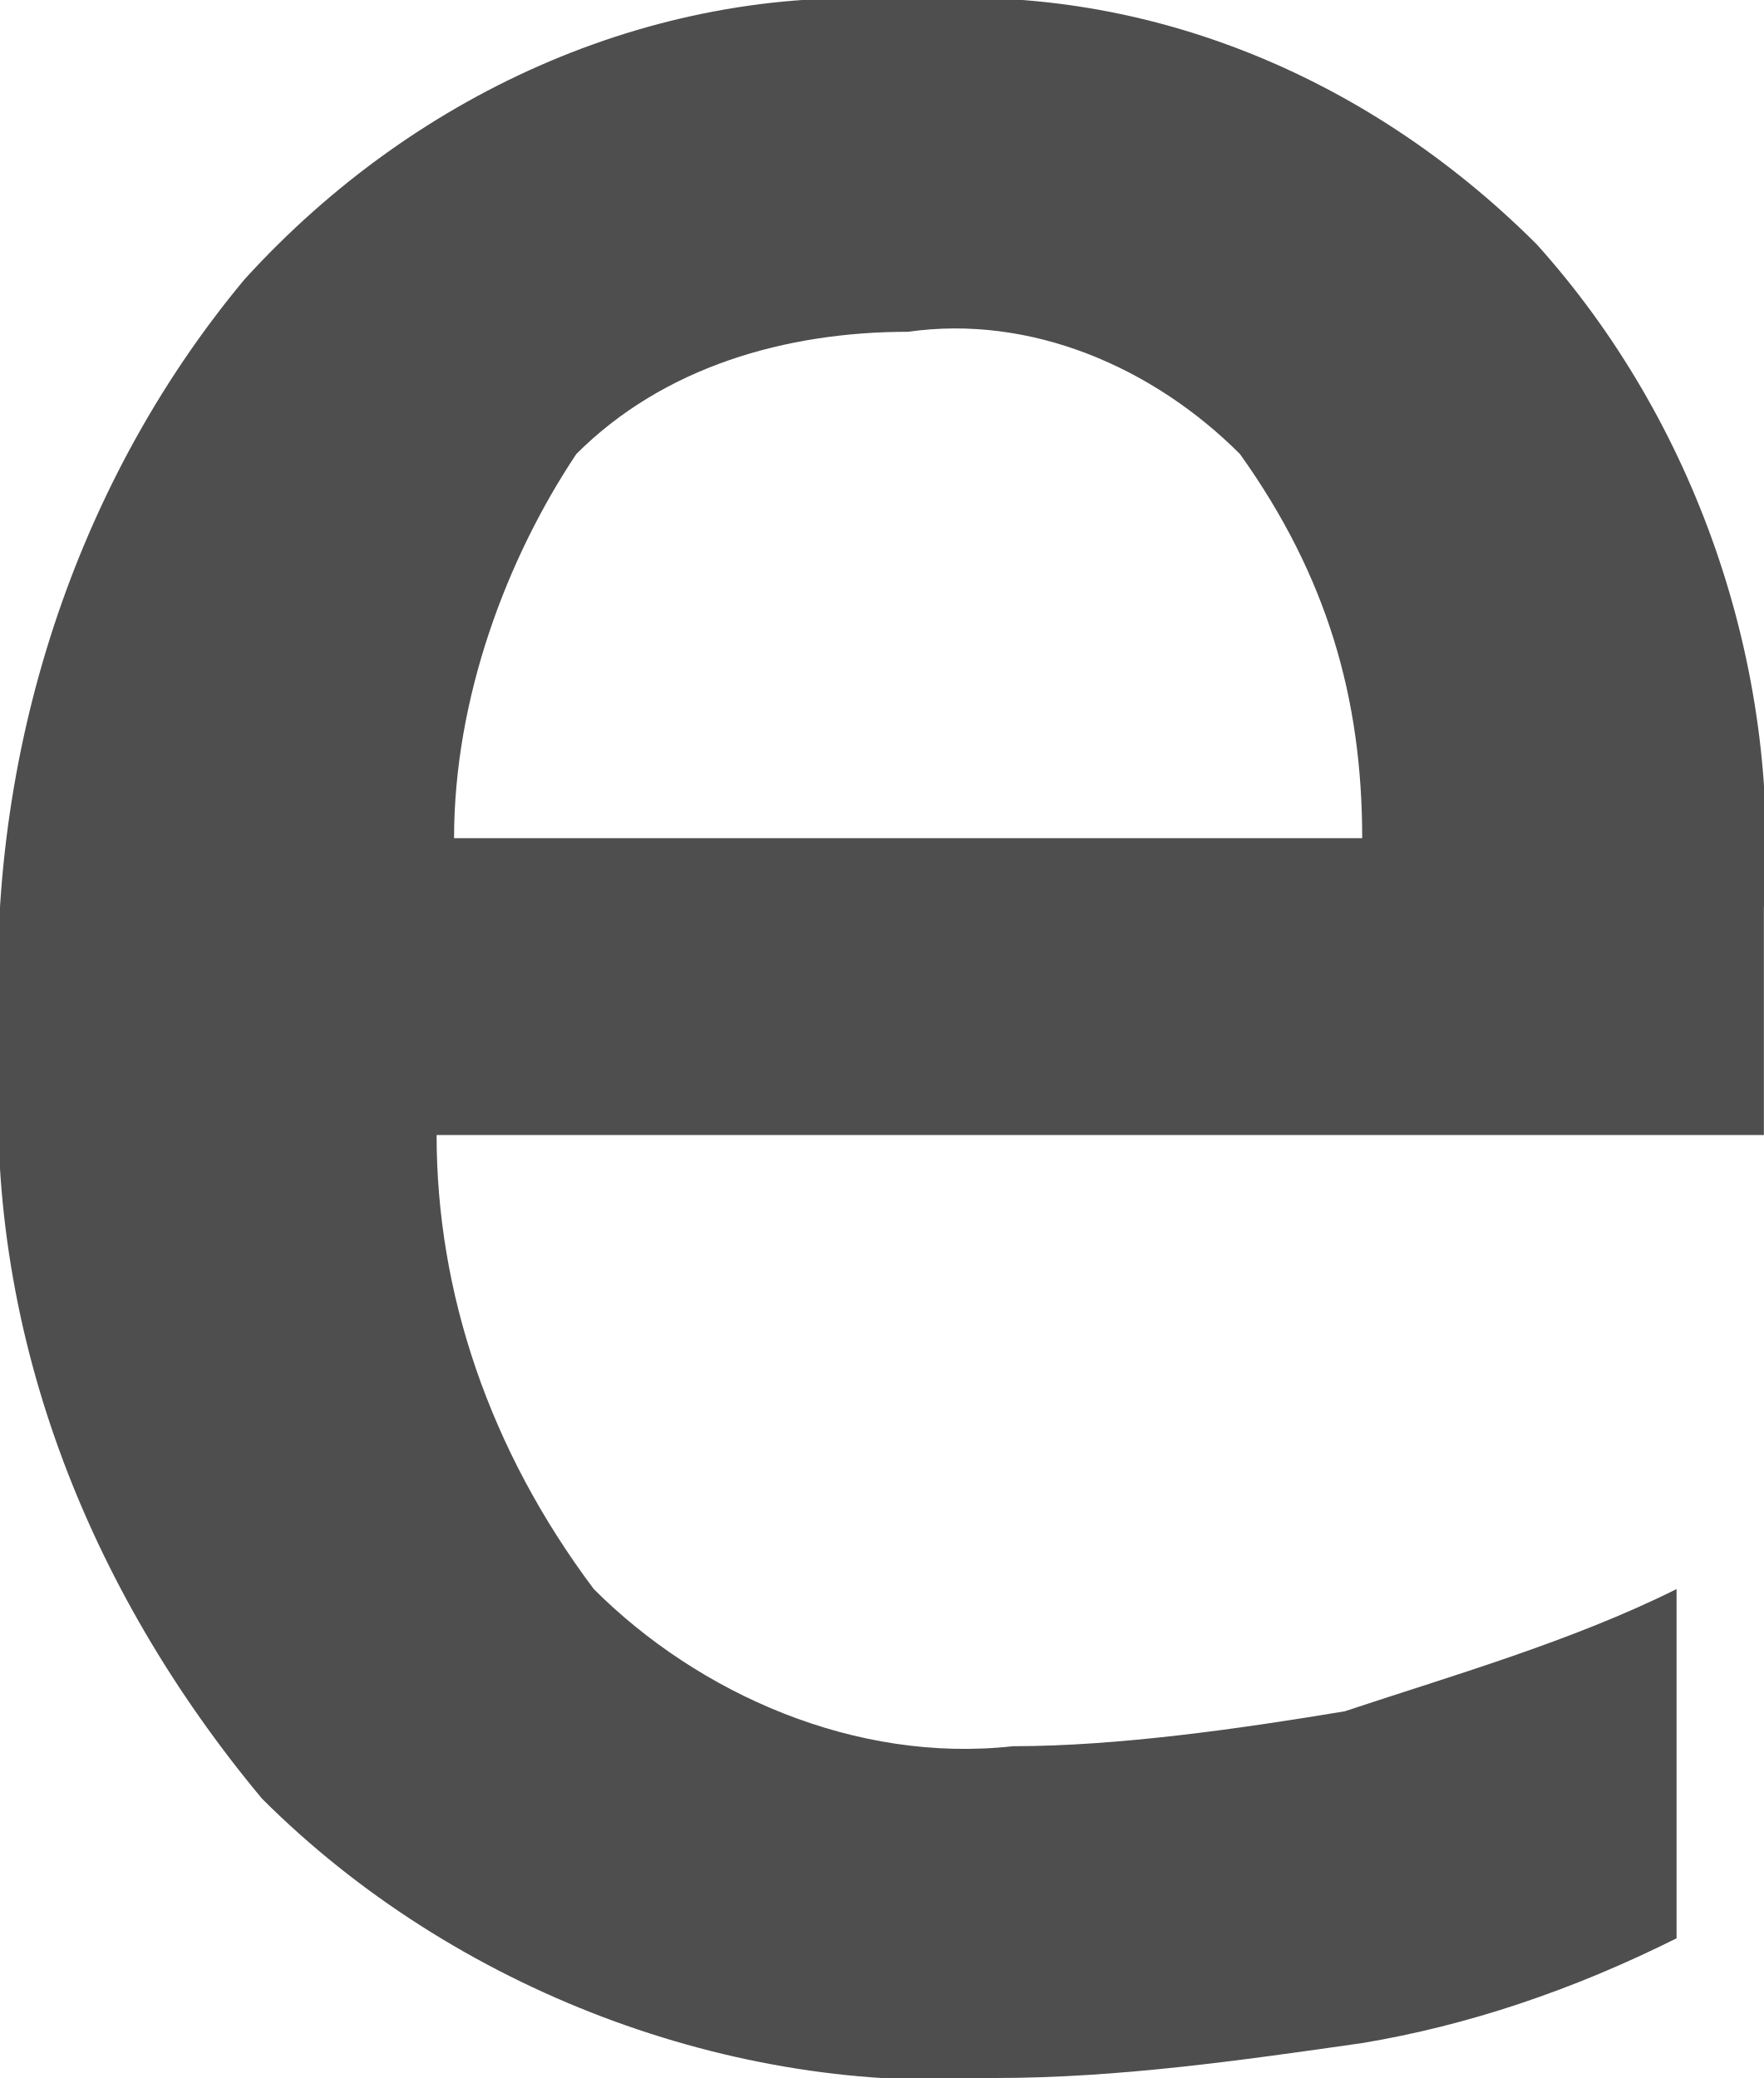
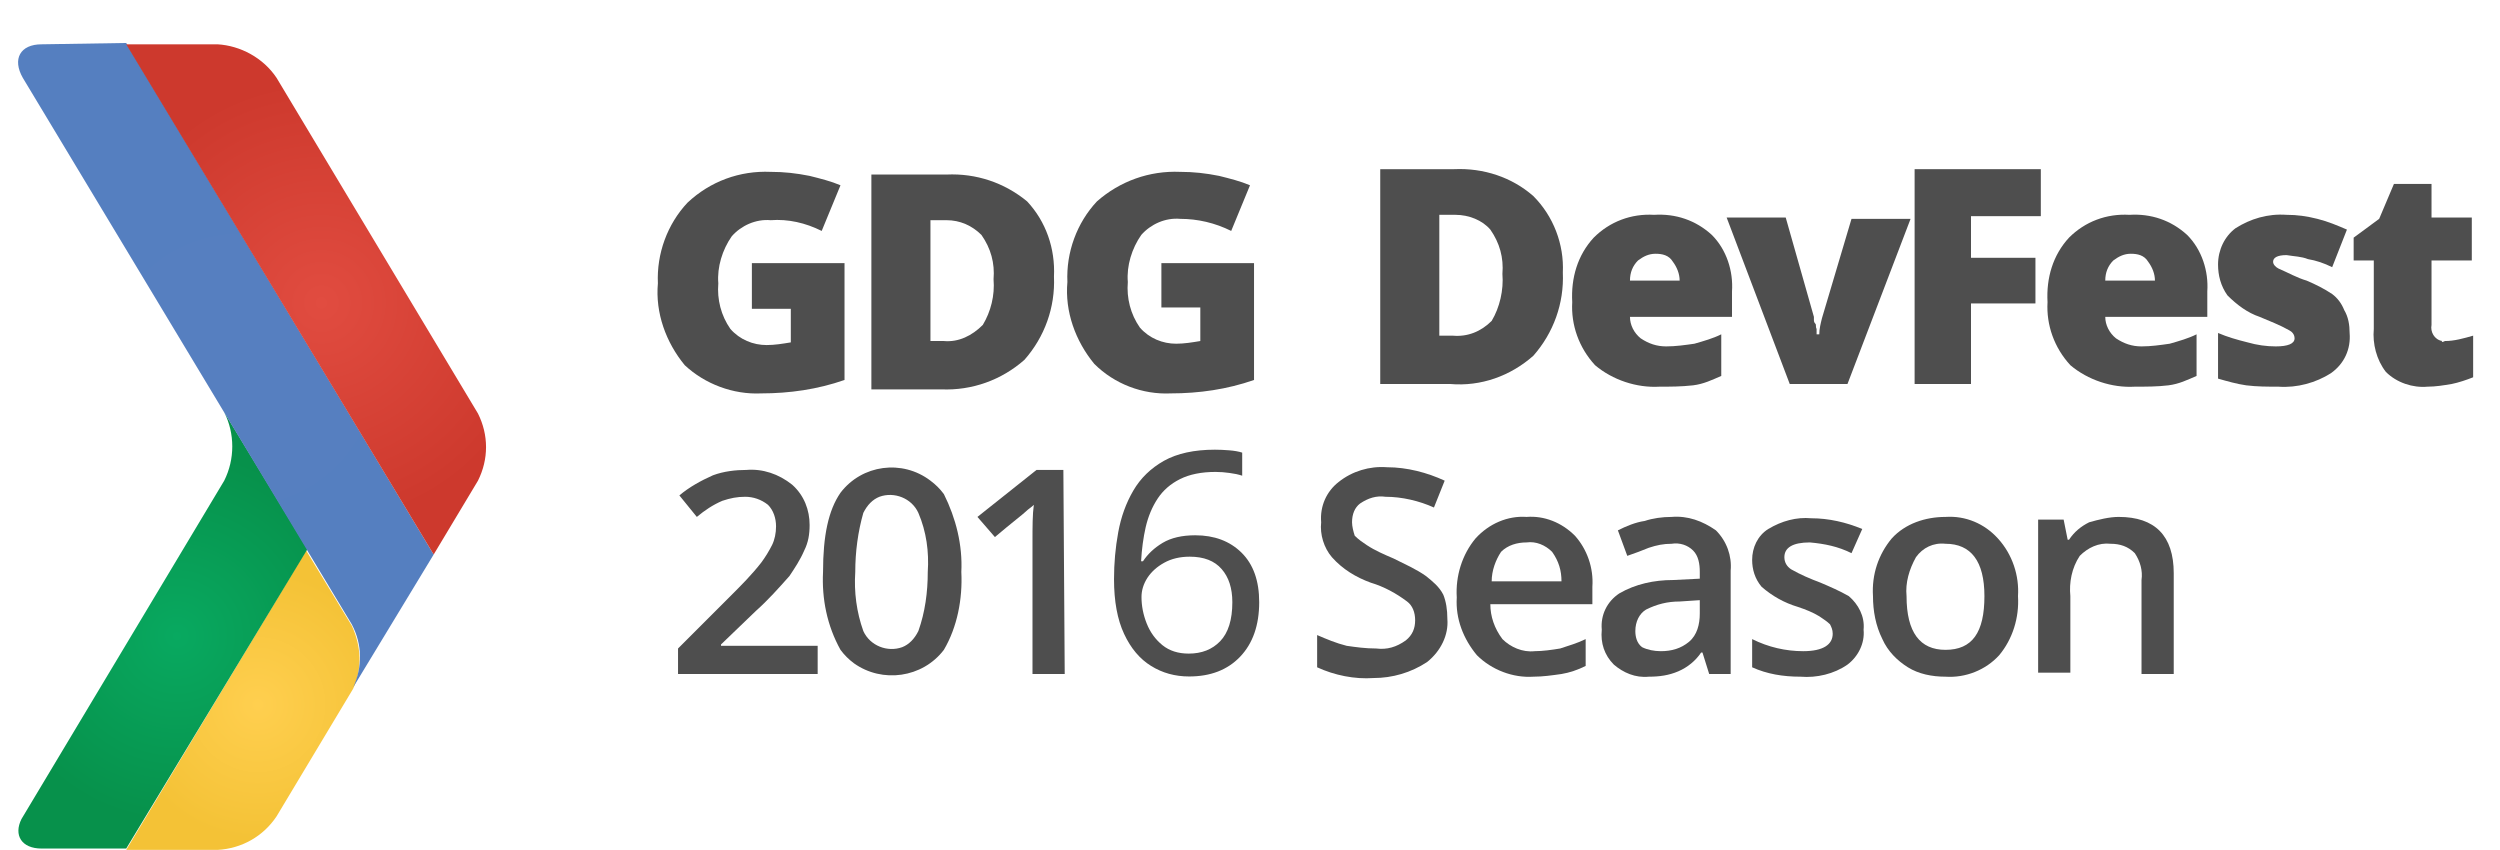
- <svg xmlns="http://www.w3.org/2000/svg" version="1.1" id="Layer_1" x="0px" y="0px" viewBox="0 0 10.1 11.9" style="enable-background:new 0 0 10.1 11.9;" xml:space="preserve">
+ <svg xmlns="http://www.w3.org/2000/svg" version="1.1" id="Layer_1" x="0px" y="0px" viewBox="0 0 186.2 63.3" style="enable-background:new 0 0 186.2 63.3;" xml:space="preserve">
  <style type="text/css">
	.st0{fill:#4E4E4E;}
	.st1{fill:url(#SVGID_1_);}
	.st2{fill:url(#SVGID_2_);}
	.st3{fill:url(#SVGID_3_);}
	.st4{fill:url(#SVGID_4_);}
- 	.st5{enable-background:new    ;}
+ 	.st5{font-family:'MyriadPro-Bold';}
+ 	.st6{font-size:23px;}
</style>
-   <path class="st0" d="M7.9-18.2C8-15.9,7.2-13.7,5.7-12C4-10.5,1.8-9.7-0.5-9.9h-5.2v-16h5.5c2.2-0.1,4.3,0.6,5.9,2  C7.2-22.4,8-20.3,7.9-18.2z M3.4-18.1c0.1-1.2-0.2-2.3-0.9-3.3c-0.6-0.7-1.6-1.1-2.6-1.1h-1.2v9h1c1.1,0.1,2.1-0.3,2.9-1.1  C3.2-15.6,3.5-16.9,3.4-18.1L3.4-18.1z" />
-   <path class="st0" d="M15.1-9.7c-1.7,0.1-3.5-0.5-4.8-1.6c-1.2-1.3-1.8-3-1.7-4.7c-0.1-1.8,0.4-3.5,1.6-4.8c1.2-1.2,2.8-1.8,4.5-1.7  c1.6-0.1,3.1,0.4,4.3,1.5c1.1,1.1,1.6,2.7,1.5,4.2v1.9h-7.6c0,0.6,0.3,1.2,0.8,1.6c0.6,0.4,1.2,0.6,1.9,0.6c0.7,0,1.4-0.1,2.1-0.2  c0.7-0.2,1.4-0.4,2-0.7v3.1c-0.7,0.3-1.3,0.6-2.1,0.7C16.7-9.7,15.9-9.7,15.1-9.7z M14.8-19.6c-0.5,0-0.9,0.2-1.3,0.5  c-0.4,0.4-0.6,0.9-0.6,1.5h3.7c0-0.5-0.2-1-0.5-1.4C15.8-19.5,15.3-19.6,14.8-19.6L14.8-19.6z" />
-   <path class="st0" d="M24.8-9.9l-4.7-12.4h4.4l2.1,7.4v0.2c0,0.1,0,0.2,0.1,0.3s0,0.2,0.1,0.4c0,0.1,0,0.3,0,0.4H27  c0-0.4,0.1-0.8,0.2-1.2l2.2-7.4h4.4L29.1-9.9L24.8-9.9L24.8-9.9z" />
-   <path class="st0" d="M38.3-9.9h-4.2v-16h9.4v3.5h-5.2v3.1h4.8v3.4h-4.8V-9.9L38.3-9.9L38.3-9.9z" />
-   <path class="st0" d="M50.5-9.7c-1.7,0.1-3.5-0.5-4.8-1.6c-1.2-1.3-1.8-3-1.7-4.7c-0.1-1.8,0.4-3.5,1.6-4.8c1.2-1.2,2.8-1.8,4.5-1.7  c1.6-0.1,3.1,0.4,4.3,1.5c1.1,1.1,1.6,2.7,1.5,4.2v1.9h-7.6c0,0.6,0.3,1.2,0.8,1.6c0.6,0.4,1.2,0.6,1.9,0.6c0.7,0,1.4-0.1,2.1-0.2  c0.7-0.2,1.4-0.4,2-0.7v3.1c-0.7,0.3-1.3,0.6-2.1,0.7C52.2-9.7,51.3-9.7,50.5-9.7z M50.2-19.6c-0.5,0-0.9,0.2-1.3,0.5  c-0.4,0.4-0.6,0.9-0.6,1.5H52c0-0.5-0.2-1-0.5-1.4C51.2-19.5,50.7-19.6,50.2-19.6L50.2-19.6z" />
-   <path class="st0" d="M66.5-13.7c0.1,1.2-0.4,2.3-1.4,3c-1.1,0.7-2.5,1.1-3.9,1c-0.8,0-1.6,0-2.4-0.1c-0.7-0.1-1.4-0.3-2.1-0.5v-3.4  c0.7,0.3,1.4,0.5,2.2,0.7c0.7,0.2,1.4,0.3,2.1,0.3c0.9,0,1.4-0.2,1.4-0.6c0-0.3-0.2-0.5-0.4-0.6c-0.7-0.4-1.5-0.7-2.2-1  c-0.9-0.3-1.7-0.9-2.4-1.6c-0.5-0.7-0.7-1.5-0.7-2.3c0-1.1,0.5-2.1,1.3-2.7c1.1-0.7,2.4-1.1,3.8-1c0.8,0,1.5,0.1,2.3,0.3  c0.8,0.2,1.5,0.5,2.2,0.8l-1.1,2.8c-0.6-0.3-1.2-0.5-1.8-0.6c-0.5-0.2-1-0.2-1.6-0.3c-0.7,0-1,0.2-1,0.5c0,0.2,0.2,0.4,0.4,0.5  c0.7,0.3,1.4,0.7,2.1,0.9c0.7,0.3,1.3,0.6,1.9,1c0.4,0.3,0.7,0.7,0.9,1.2C66.4-14.9,66.5-14.3,66.5-13.7z" />
-   <path class="st0" d="M73.6-13.1c0.7,0,1.4-0.2,2.1-0.4v3.1c-0.5,0.2-1.1,0.4-1.6,0.5c-0.6,0.1-1.2,0.2-1.8,0.2  c-1.1,0.1-2.3-0.3-3.1-1.1c-0.7-0.9-1-2.1-0.9-3.2v-5.1h-1.5v-1.7l1.9-1.4l1.1-2.6h2.8v2.5h3v3.2h-3v4.8c-0.1,0.5,0.2,1.1,0.8,1.2  C73.3-13,73.4-13,73.6-13.1z" />
-   <path class="st0" d="M-47.8,11.7H-58V9.8l3.9-3.9c0.8-0.8,1.6-1.6,2.3-2.5c0.3-0.4,0.6-0.9,0.8-1.3c0.2-0.4,0.3-0.9,0.3-1.4  c0-0.6-0.2-1.2-0.6-1.6c-0.5-0.4-1.1-0.6-1.7-0.6c-0.6,0-1.1,0.1-1.7,0.3c-0.7,0.3-1.3,0.7-1.9,1.2l-1.3-1.6  c0.7-0.6,1.6-1.1,2.5-1.5c0.8-0.3,1.7-0.4,2.5-0.4c1.2-0.1,2.4,0.3,3.4,1.1c0.9,0.8,1.3,1.9,1.3,3c0,0.7-0.1,1.3-0.4,1.9  c-0.3,0.7-0.7,1.3-1.1,1.9c-0.8,0.9-1.6,1.8-2.5,2.6l-2.6,2.5v0.1h7.2V11.7L-47.8,11.7L-47.8,11.7z" />
-   <path class="st0" d="M-36.9,4.1c0.1,2-0.3,4.1-1.3,5.8c-1.6,2.1-4.6,2.5-6.7,1c-0.4-0.3-0.7-0.6-1-1c-1-1.8-1.4-3.8-1.3-5.8  c0-2.7,0.4-4.6,1.3-5.9c1.6-2.1,4.6-2.5,6.7-0.9c0.4,0.3,0.7,0.6,1,1C-37.3,0.1-36.8,2.1-36.9,4.1z M-44.8,4.1  c-0.1,1.5,0.1,3,0.6,4.4c0.5,1.1,1.8,1.6,2.9,1.2c0.5-0.2,0.9-0.6,1.2-1.2c0.5-1.4,0.7-2.9,0.7-4.4c0.1-1.5-0.1-3-0.7-4.4  c-0.5-1.1-1.8-1.6-2.9-1.2c-0.5,0.2-0.9,0.6-1.2,1.2C-44.6,1.1-44.8,2.6-44.8,4.1z" />
-   <path class="st0" d="M-29.2,11.7h-2.4V1.9c0-1.2,0-2.1,0.1-2.8c-0.2,0.2-0.4,0.3-0.6,0.5c-0.2,0.2-1,0.8-2.3,1.9L-35.7,0l4.4-3.5h2  L-29.2,11.7L-29.2,11.7L-29.2,11.7z" />
-   <path class="st0" d="M-0.7,7.6c0.1,1.2-0.5,2.4-1.5,3.2c-1.2,0.8-2.6,1.2-4,1.2c-1.4,0.1-2.9-0.2-4.2-0.8V8.8  c0.7,0.3,1.4,0.6,2.2,0.8C-7.5,9.7-6.8,9.8-6,9.8c0.8,0.1,1.5-0.1,2.2-0.6c0.5-0.4,0.7-0.9,0.7-1.5c0-0.6-0.2-1.1-0.6-1.4  c-0.8-0.6-1.7-1.1-2.7-1.4c-1.1-0.4-2.1-1-2.9-1.9c-0.6-0.7-0.9-1.7-0.8-2.6c-0.1-1.2,0.4-2.3,1.3-3c1-0.8,2.3-1.2,3.6-1.1  c1.5,0,3,0.4,4.3,1l-0.8,2c-1.1-0.5-2.4-0.8-3.6-0.8C-6-1.6-6.6-1.4-7.2-1c-0.4,0.3-0.6,0.8-0.6,1.4c0,0.3,0.1,0.7,0.2,1  C-7.3,1.7-7,1.9-6.7,2.1c0.6,0.4,1.3,0.7,2,1C-3.9,3.5-3,3.9-2.3,4.4C-1.8,4.8-1.3,5.2-1,5.8C-0.8,6.3-0.7,6.9-0.7,7.6z" />
-   <path class="st0" d="M5.7,11.9c-1.5,0.1-3.1-0.5-4.2-1.6C0.5,9.1-0.1,7.6,0,6c-0.1-1.6,0.4-3.2,1.4-4.4c1-1.1,2.4-1.7,3.8-1.6  c1.3-0.1,2.6,0.4,3.6,1.4c0.9,1,1.4,2.4,1.3,3.8v1.3H2.5c0,0.9,0.3,1.8,0.9,2.6c0.6,0.6,1.5,1,2.4,0.9c0.6,0,1.3-0.1,1.9-0.2  C8.3,9.6,9,9.4,9.6,9.1v2c-0.6,0.3-1.2,0.5-1.8,0.6C7.1,11.8,6.4,11.9,5.7,11.9z M5.2,1.9c-0.7,0-1.4,0.2-1.9,0.7  C2.9,3.2,2.6,4,2.6,4.8h5.2c0-0.8-0.2-1.5-0.7-2.2C6.6,2.1,5.9,1.8,5.2,1.9L5.2,1.9z" />
-   <path class="st0" d="M18.8,11.7l-0.5-1.6h-0.1c-0.4,0.6-1,1.1-1.7,1.4c-0.7,0.3-1.4,0.4-2.2,0.4c-1,0.1-1.9-0.3-2.6-0.9  c-0.7-0.7-1-1.6-0.9-2.6c-0.1-1.1,0.4-2.1,1.3-2.7c1.2-0.7,2.6-1,4-1l2-0.1V4.1c0-0.6-0.1-1.2-0.5-1.6c-0.4-0.4-1-0.6-1.6-0.5  c-0.6,0-1.1,0.1-1.7,0.3c-0.5,0.2-1,0.4-1.6,0.6L12,1c0.6-0.3,1.3-0.6,2-0.7C14.6,0.1,15.3,0,16,0c1.2-0.1,2.3,0.3,3.3,1  c0.8,0.8,1.2,1.9,1.1,3v7.7L18.8,11.7L18.8,11.7z M15.2,10c0.8,0,1.5-0.2,2.1-0.7c0.6-0.5,0.8-1.3,0.8-2.1v-1l-1.5,0.1  c-0.9,0-1.7,0.2-2.5,0.6c-0.5,0.3-0.8,0.9-0.8,1.6c0,0.4,0.1,0.9,0.5,1.2C14.2,9.9,14.7,10,15.2,10z" />
-   <path class="st0" d="M30.3,8.4c0.1,1-0.4,2-1.2,2.6c-1,0.7-2.3,1-3.5,0.9c-1.3,0-2.5-0.2-3.6-0.7V9.1c1.2,0.6,2.5,0.9,3.8,0.9  c1.5,0,2.2-0.5,2.2-1.3c0-0.3-0.1-0.5-0.2-0.7c-0.2-0.2-0.5-0.4-0.8-0.6c-0.5-0.3-1-0.5-1.6-0.7c-1-0.3-1.9-0.8-2.7-1.5  c-0.5-0.6-0.7-1.3-0.7-2c0-0.9,0.4-1.8,1.2-2.3c1-0.6,2.1-0.9,3.2-0.8c1.3,0,2.6,0.3,3.8,0.8l-0.8,1.8c-1-0.5-2-0.7-3.1-0.8  c-1.3,0-1.9,0.4-1.9,1.1c0,0.4,0.2,0.7,0.5,0.9c0.7,0.4,1.4,0.7,2.2,1c0.7,0.3,1.4,0.6,2.1,1C29.9,6.5,30.4,7.4,30.3,8.4z" />
-   <path class="st0" d="M41.8,5.9c0.1,1.6-0.4,3.2-1.4,4.4c-1,1.1-2.5,1.7-4,1.6c-1,0-2-0.2-2.8-0.7c-0.8-0.5-1.5-1.2-1.9-2.1  C31.2,8.1,31,7,31,5.9c-0.1-1.6,0.4-3.1,1.4-4.3c1-1.1,2.5-1.6,4-1.6c1.5-0.1,2.9,0.5,3.9,1.6C41.4,2.8,41.9,4.4,41.8,5.9z   M33.5,5.9c0,2.7,1,4,2.9,4c2,0,2.9-1.3,2.9-4c0-2.6-1-3.9-2.9-3.9c-0.9-0.1-1.7,0.3-2.2,1C33.7,3.9,33.4,4.9,33.5,5.9z" />
-   <path class="st0" d="M53.4,11.7H51v-7c0.1-0.7-0.1-1.4-0.5-2C50,2.2,49.4,2,48.7,2c-0.9-0.1-1.7,0.3-2.3,0.9c-0.6,0.9-0.8,2-0.7,3  v5.7h-2.4V0.2h1.9l0.3,1.5h0.1c0.4-0.6,0.9-1,1.5-1.3C47.8,0.2,48.6,0,49.3,0c2.7,0,4.1,1.4,4.1,4.2L53.4,11.7L53.4,11.7z" />
-   <path class="st0" d="M-52.5-18.9h6.9v8.7c-2,0.7-4.1,1-6.2,1c-2.1,0.1-4.2-0.7-5.7-2.1c-1.4-1.7-2.2-3.9-2-6.1  c-0.1-2.2,0.7-4.4,2.2-6c1.7-1.6,3.9-2.4,6.2-2.3c1,0,1.9,0.1,2.9,0.3c0.8,0.2,1.6,0.4,2.3,0.7l-1.4,3.4c-1.2-0.6-2.5-0.9-3.8-0.8  c-1.1-0.1-2.2,0.4-2.9,1.2c-0.7,1-1.1,2.3-1,3.5c-0.1,1.2,0.2,2.4,0.9,3.4c0.7,0.8,1.7,1.2,2.7,1.2c0.6,0,1.2-0.1,1.8-0.2v-2.5h-2.9  V-18.9z" />
-   <path class="st0" d="M-30-17.9c0.1,2.3-0.7,4.5-2.2,6.2c-1.7,1.5-3.9,2.3-6.2,2.2h-5.2v-16h5.6c2.2-0.1,4.3,0.6,6,2  C-30.6-22-29.9-20-30-17.9z M-34.5-17.7c0.1-1.2-0.2-2.3-0.9-3.3c-0.7-0.7-1.6-1.1-2.6-1.1h-1.2v9h1c1.1,0.1,2.1-0.4,2.9-1.2  C-34.7-15.3-34.4-16.5-34.5-17.7L-34.5-17.7z" />
-   <path class="st0" d="M-22-18.9h6.9v8.7c-2,0.7-4.1,1-6.2,1c-2.1,0.1-4.2-0.7-5.7-2.2c-1.4-1.7-2.2-3.9-2-6.1c-0.1-2.2,0.7-4.4,2.2-6  c1.7-1.5,3.9-2.3,6.2-2.2c1,0,1.9,0.1,2.9,0.3c0.8,0.2,1.6,0.4,2.3,0.7l-1.4,3.4c-1.2-0.6-2.5-0.9-3.8-0.9c-1.1-0.1-2.2,0.4-2.9,1.2  c-0.7,1-1.1,2.3-1,3.5c-0.1,1.2,0.2,2.4,0.9,3.4c0.7,0.8,1.7,1.2,2.7,1.2c0.6,0,1.2-0.1,1.8-0.2v-2.5H-22V-18.9z" />
-   <radialGradient id="SVGID_1_" cx="1324.181" cy="1689.296" r="20.11" gradientTransform="matrix(0.5 0 0 0.5 -751.3846 -830.6418)" gradientUnits="userSpaceOnUse">
+   <path class="st0" d="M116.4,20.3c0.1,2.3-0.7,4.5-2.2,6.2c-1.7,1.5-3.9,2.3-6.2,2.1h-5.2v-16h5.5c2.2-0.1,4.3,0.6,5.9,2  C115.7,16.1,116.5,18.2,116.4,20.3z M111.9,20.4c0.1-1.2-0.2-2.3-0.9-3.3c-0.6-0.7-1.6-1.1-2.6-1.1h-1.2v9h1  c1.1,0.1,2.1-0.3,2.9-1.1C111.7,22.9,112,21.6,111.9,20.4L111.9,20.4z" />
+   <path class="st0" d="M123.6,28.8c-1.7,0.1-3.5-0.5-4.8-1.6c-1.2-1.3-1.8-3-1.7-4.7c-0.1-1.8,0.4-3.5,1.6-4.8  c1.2-1.2,2.8-1.8,4.5-1.7c1.6-0.1,3.1,0.4,4.3,1.5c1.1,1.1,1.6,2.7,1.5,4.2v1.9h-7.6c0,0.6,0.3,1.2,0.8,1.6c0.6,0.4,1.2,0.6,1.9,0.6  s1.4-0.1,2.1-0.2c0.7-0.2,1.4-0.4,2-0.7V28c-0.7,0.3-1.3,0.6-2.1,0.7C125.2,28.8,124.4,28.8,123.6,28.8z M123.3,18.9  c-0.5,0-0.9,0.2-1.3,0.5c-0.4,0.4-0.6,0.9-0.6,1.5h3.7c0-0.5-0.2-1-0.5-1.4C124.3,19,123.8,18.9,123.3,18.9L123.3,18.9z" />
+   <path class="st0" d="M133.3,28.6l-4.7-12.4h4.4l2.1,7.4v0.2c0,0.1,0,0.2,0.1,0.3s0,0.2,0.1,0.4c0,0.1,0,0.3,0,0.4h0.2  c0-0.4,0.1-0.8,0.2-1.2l2.2-7.4h4.4l-4.7,12.3H133.3L133.3,28.6z" />
+   <path class="st0" d="M146.8,28.6h-4.2v-16h9.4v3.5h-5.2v3.1h4.8v3.4h-4.8V28.6L146.8,28.6L146.8,28.6z" />
+   <path class="st0" d="M159,28.8c-1.7,0.1-3.5-0.5-4.8-1.6c-1.2-1.3-1.8-3-1.7-4.7c-0.1-1.8,0.4-3.5,1.6-4.8c1.2-1.2,2.8-1.8,4.5-1.7  c1.6-0.1,3.1,0.4,4.3,1.5c1.1,1.1,1.6,2.7,1.5,4.2v1.9h-7.6c0,0.6,0.3,1.2,0.8,1.6c0.6,0.4,1.2,0.6,1.9,0.6s1.4-0.1,2.1-0.2  c0.7-0.2,1.4-0.4,2-0.7V28c-0.7,0.3-1.3,0.6-2.1,0.7C160.7,28.8,159.8,28.8,159,28.8z M158.7,18.9c-0.5,0-0.9,0.2-1.3,0.5  c-0.4,0.4-0.6,0.9-0.6,1.5h3.7c0-0.5-0.2-1-0.5-1.4C159.7,19,159.2,18.9,158.7,18.9L158.7,18.9z" />
+   <path class="st0" d="M175,24.8c0.1,1.2-0.4,2.3-1.4,3c-1.1,0.7-2.5,1.1-3.9,1c-0.8,0-1.6,0-2.4-0.1c-0.7-0.1-1.4-0.3-2.1-0.5v-3.4  c0.7,0.3,1.4,0.5,2.2,0.7c0.7,0.2,1.4,0.3,2.1,0.3c0.9,0,1.4-0.2,1.4-0.6c0-0.3-0.2-0.5-0.4-0.6c-0.7-0.4-1.5-0.7-2.2-1  c-0.9-0.3-1.7-0.9-2.4-1.6c-0.5-0.7-0.7-1.5-0.7-2.3c0-1.1,0.5-2.1,1.3-2.7c1.1-0.7,2.4-1.1,3.8-1c0.8,0,1.5,0.1,2.3,0.3  c0.8,0.2,1.5,0.5,2.2,0.8l-1.1,2.8c-0.6-0.3-1.2-0.5-1.8-0.6c-0.5-0.2-1-0.2-1.6-0.3c-0.7,0-1,0.2-1,0.5c0,0.2,0.2,0.4,0.4,0.5  c0.7,0.3,1.4,0.7,2.1,0.9c0.7,0.3,1.3,0.6,1.9,1c0.4,0.3,0.7,0.7,0.9,1.2C174.9,23.6,175,24.2,175,24.8z" />
+   <path class="st0" d="M182.1,25.4c0.7,0,1.4-0.2,2.1-0.4v3.1c-0.5,0.2-1.1,0.4-1.6,0.5c-0.6,0.1-1.2,0.2-1.8,0.2  c-1.1,0.1-2.3-0.3-3.1-1.1c-0.7-0.9-1-2.1-0.9-3.2v-5.1h-1.5v-1.7l1.9-1.4l1.1-2.6h2.8v2.5h3v3.2h-3v4.8c-0.1,0.5,0.2,1.1,0.8,1.2  C181.8,25.5,181.9,25.5,182.1,25.4z" />
+   <path class="st0" d="M60.7,50.2H50.5v-1.9l3.9-3.9c0.8-0.8,1.6-1.6,2.3-2.5c0.3-0.4,0.6-0.9,0.8-1.3c0.2-0.4,0.3-0.9,0.3-1.4  c0-0.6-0.2-1.2-0.6-1.6c-0.5-0.4-1.1-0.6-1.7-0.6c-0.6,0-1.1,0.1-1.7,0.3c-0.7,0.3-1.3,0.7-1.9,1.2l-1.3-1.6  c0.7-0.6,1.6-1.1,2.5-1.5c0.8-0.3,1.7-0.4,2.5-0.4c1.2-0.1,2.4,0.3,3.4,1.1c0.9,0.8,1.3,1.9,1.3,3c0,0.7-0.1,1.3-0.4,1.9  c-0.3,0.7-0.7,1.3-1.1,1.9c-0.8,0.9-1.6,1.8-2.5,2.6L53.7,48v0.1h7.2v2.1H60.7L60.7,50.2z" />
+   <path class="st0" d="M71.6,42.6c0.1,2-0.3,4.1-1.3,5.8c-1.6,2.1-4.6,2.5-6.7,1c-0.4-0.3-0.7-0.6-1-1c-1-1.8-1.4-3.8-1.3-5.8  c0-2.7,0.4-4.6,1.3-5.9c1.6-2.1,4.6-2.5,6.7-0.9c0.4,0.3,0.7,0.6,1,1C71.2,38.6,71.7,40.6,71.6,42.6z M63.7,42.6  c-0.1,1.5,0.1,3,0.6,4.4c0.5,1.1,1.8,1.6,2.9,1.2c0.5-0.2,0.9-0.6,1.2-1.2c0.5-1.4,0.7-2.9,0.7-4.4c0.1-1.5-0.1-3-0.7-4.4  c-0.5-1.1-1.8-1.6-2.9-1.2c-0.5,0.2-0.9,0.6-1.2,1.2C63.9,39.6,63.7,41.1,63.7,42.6z" />
+   <path class="st0" d="M79.3,50.2h-2.4v-9.8c0-1.2,0-2.1,0.1-2.8c-0.2,0.2-0.4,0.3-0.6,0.5c-0.2,0.2-1,0.8-2.3,1.9l-1.3-1.5l4.4-3.5h2  L79.3,50.2L79.3,50.2L79.3,50.2z" />
+   <path class="st0" d="M107.8,46.1c0.1,1.2-0.5,2.4-1.5,3.2c-1.2,0.8-2.6,1.2-4,1.2c-1.4,0.1-2.9-0.2-4.2-0.8v-2.4  c0.7,0.3,1.4,0.6,2.2,0.8c0.7,0.1,1.4,0.2,2.2,0.2c0.8,0.1,1.5-0.1,2.2-0.6c0.5-0.4,0.7-0.9,0.7-1.5s-0.2-1.1-0.6-1.4  c-0.8-0.6-1.7-1.1-2.7-1.4c-1.1-0.4-2.1-1-2.9-1.9c-0.6-0.7-0.9-1.7-0.8-2.6c-0.1-1.2,0.4-2.3,1.3-3c1-0.8,2.3-1.2,3.6-1.1  c1.5,0,3,0.4,4.3,1l-0.8,2c-1.1-0.5-2.4-0.8-3.6-0.8c-0.7-0.1-1.3,0.1-1.9,0.5c-0.4,0.3-0.6,0.8-0.6,1.4c0,0.3,0.1,0.7,0.2,1  c0.3,0.3,0.6,0.5,0.9,0.7c0.6,0.4,1.3,0.7,2,1c0.8,0.4,1.7,0.8,2.4,1.3c0.5,0.4,1,0.8,1.3,1.4C107.7,44.8,107.8,45.4,107.8,46.1z" />
+   <path class="st0" d="M114.2,50.4c-1.5,0.1-3.1-0.5-4.2-1.6c-1-1.2-1.6-2.7-1.5-4.3c-0.1-1.6,0.4-3.2,1.4-4.4c1-1.1,2.4-1.7,3.8-1.6  c1.3-0.1,2.6,0.4,3.6,1.4c0.9,1,1.4,2.4,1.3,3.8V45H111c0,0.9,0.3,1.8,0.9,2.6c0.6,0.6,1.5,1,2.4,0.9c0.6,0,1.3-0.1,1.9-0.2  c0.6-0.2,1.3-0.4,1.9-0.7v2c-0.6,0.3-1.2,0.5-1.8,0.6C115.6,50.3,114.9,50.4,114.2,50.4z M113.7,40.4c-0.7,0-1.4,0.2-1.9,0.7  c-0.4,0.6-0.7,1.4-0.7,2.2h5.2c0-0.8-0.2-1.5-0.7-2.2C115.1,40.6,114.4,40.3,113.7,40.4L113.7,40.4z" />
+   <path class="st0" d="M127.3,50.2l-0.5-1.6h-0.1c-0.4,0.6-1,1.1-1.7,1.4c-0.7,0.3-1.4,0.4-2.2,0.4c-1,0.1-1.9-0.3-2.6-0.9  c-0.7-0.7-1-1.6-0.9-2.6c-0.1-1.1,0.4-2.1,1.3-2.7c1.2-0.7,2.6-1,4-1l2-0.1v-0.5c0-0.6-0.1-1.2-0.5-1.6c-0.4-0.4-1-0.6-1.6-0.5  c-0.6,0-1.1,0.1-1.7,0.3c-0.5,0.2-1,0.4-1.6,0.6l-0.7-1.9c0.6-0.3,1.3-0.6,2-0.7c0.6-0.2,1.3-0.3,2-0.3c1.2-0.1,2.3,0.3,3.3,1  c0.8,0.8,1.2,1.9,1.1,3v7.7H127.3L127.3,50.2z M123.7,48.5c0.8,0,1.5-0.2,2.1-0.7c0.6-0.5,0.8-1.3,0.8-2.1v-1l-1.5,0.1  c-0.9,0-1.7,0.2-2.5,0.6c-0.5,0.3-0.8,0.9-0.8,1.6c0,0.4,0.1,0.9,0.5,1.2C122.7,48.4,123.2,48.5,123.7,48.5z" />
+   <path class="st0" d="M138.8,46.9c0.1,1-0.4,2-1.2,2.6c-1,0.7-2.3,1-3.5,0.9c-1.3,0-2.5-0.2-3.6-0.7v-2.1c1.2,0.6,2.5,0.9,3.8,0.9  c1.5,0,2.2-0.5,2.2-1.3c0-0.3-0.1-0.5-0.2-0.7c-0.2-0.2-0.5-0.4-0.8-0.6c-0.5-0.3-1-0.5-1.6-0.7c-1-0.3-1.9-0.8-2.7-1.5  c-0.5-0.6-0.7-1.3-0.7-2c0-0.9,0.4-1.8,1.2-2.3c1-0.6,2.1-0.9,3.2-0.8c1.3,0,2.6,0.3,3.8,0.8l-0.8,1.8c-1-0.5-2-0.7-3.1-0.8  c-1.3,0-1.9,0.4-1.9,1.1c0,0.4,0.2,0.7,0.5,0.9c0.7,0.4,1.4,0.7,2.2,1c0.7,0.3,1.4,0.6,2.1,1C138.4,45,138.9,45.9,138.8,46.9z" />
+   <path class="st0" d="M150.3,44.4c0.1,1.6-0.4,3.2-1.4,4.4c-1,1.1-2.5,1.7-4,1.6c-1,0-2-0.2-2.8-0.7c-0.8-0.5-1.5-1.2-1.9-2.1  c-0.5-1-0.7-2.1-0.7-3.2c-0.1-1.6,0.4-3.1,1.4-4.3c1-1.1,2.5-1.6,4-1.6c1.5-0.1,2.9,0.5,3.9,1.6C149.9,41.3,150.4,42.9,150.3,44.4z   M142,44.4c0,2.7,1,4,2.9,4c2,0,2.9-1.3,2.9-4c0-2.6-1-3.9-2.9-3.9c-0.9-0.1-1.7,0.3-2.2,1C142.2,42.4,141.9,43.4,142,44.4z" />
+   <path class="st0" d="M161.9,50.2h-2.4v-7c0.1-0.7-0.1-1.4-0.5-2c-0.5-0.5-1.1-0.7-1.8-0.7c-0.9-0.1-1.7,0.3-2.3,0.9  c-0.6,0.9-0.8,2-0.7,3v5.7h-2.4V38.7h1.9l0.3,1.5h0.1c0.4-0.6,0.9-1,1.5-1.3c0.7-0.2,1.5-0.4,2.2-0.4c2.7,0,4.1,1.4,4.1,4.2V50.2  L161.9,50.2z" />
+   <path class="st0" d="M56,19.6h6.9v8.7c-2,0.7-4.1,1-6.2,1c-2.1,0.1-4.2-0.7-5.7-2.1c-1.4-1.7-2.2-3.9-2-6.1c-0.1-2.2,0.7-4.4,2.2-6  c1.7-1.6,3.9-2.4,6.2-2.3c1,0,1.9,0.1,2.9,0.3c0.8,0.2,1.6,0.4,2.3,0.7l-1.4,3.4c-1.2-0.6-2.5-0.9-3.8-0.8c-1.1-0.1-2.2,0.4-2.9,1.2  c-0.7,1-1.1,2.3-1,3.5c-0.1,1.2,0.2,2.4,0.9,3.4c0.7,0.8,1.7,1.2,2.7,1.2c0.6,0,1.2-0.1,1.8-0.2V23H56V19.6z" />
+   <path class="st0" d="M78.5,20.6c0.1,2.3-0.7,4.5-2.2,6.2c-1.7,1.5-3.9,2.3-6.2,2.2h-5.2V13h5.6c2.2-0.1,4.3,0.6,6,2  C77.9,16.5,78.6,18.5,78.5,20.6z M74,20.8c0.1-1.2-0.2-2.3-0.9-3.3c-0.7-0.7-1.6-1.1-2.6-1.1h-1.2v9h1c1.1,0.1,2.1-0.4,2.9-1.2  C73.8,23.2,74.1,22,74,20.8L74,20.8z" />
+   <path class="st0" d="M86.5,19.6h6.9v8.7c-2,0.7-4.1,1-6.2,1c-2.1,0.1-4.2-0.7-5.7-2.2c-1.4-1.7-2.2-3.9-2-6.1  c-0.1-2.2,0.7-4.4,2.2-6c1.7-1.5,3.9-2.3,6.2-2.2c1,0,1.9,0.1,2.9,0.3c0.8,0.2,1.6,0.4,2.3,0.7l-1.4,3.4c-1.2-0.6-2.5-0.9-3.8-0.9  c-1.1-0.1-2.2,0.4-2.9,1.2c-0.7,1-1.1,2.3-1,3.5c-0.1,1.2,0.2,2.4,0.9,3.4c0.7,0.8,1.7,1.2,2.7,1.2c0.6,0,1.2-0.1,1.8-0.2v-2.5h-2.9  V19.6z" />
+   <radialGradient id="SVGID_1_" cx="2386.677" cy="-2169.824" r="20.11" gradientTransform="matrix(0.5 0 0 -0.5 -1174.137 -1032.433)" gradientUnits="userSpaceOnUse">
    <stop offset="0" style="stop-color:#FFCF4F" />
    <stop offset="1" style="stop-color:#F4C236" />
  </radialGradient>
-   <path class="st1" d="M-99.1,24.8h6.8c1.8-0.1,3.4-1,4.4-2.5l5.7-9.5c0.7-1.5,0.6-3.2-0.1-4.7l-3.4-5.6L-99.1,24.8z" />
-   <radialGradient id="SVGID_2_" cx="1312.131" cy="1679.086" r="27.66" gradientTransform="matrix(0.5 0 0 0.5 -751.3846 -830.6418)" gradientUnits="userSpaceOnUse">
+   <path class="st1" d="M9.4,63.3h6.8c1.8-0.1,3.4-1,4.4-2.5l5.7-9.5c0.7-1.5,0.6-3.2-0.1-4.7L22.8,41L9.4,63.3z" />
+   <radialGradient id="SVGID_2_" cx="2374.626" cy="-2159.614" r="27.66" gradientTransform="matrix(0.5 0 0 -0.5 -1174.137 -1032.433)" gradientUnits="userSpaceOnUse">
    <stop offset="0" style="stop-color:#08A960" />
    <stop offset="1" style="stop-color:#07914B" />
  </radialGradient>
-   <path class="st2" d="M-91.8-2.7l-15.1,25.2c-0.6,1.2,0,2.2,1.5,2.2h6.3l13.5-22.3l-6.2-10.2C-91-6.2-91-4.3-91.8-2.7" />
-   <radialGradient id="SVGID_3_" cx="1321.581" cy="1639.406" r="40.54" gradientTransform="matrix(0.5 0 0 0.5 -751.3846 -830.6418)" gradientUnits="userSpaceOnUse">
+   <path class="st2" d="M16.7,35.8L1.6,61c-0.6,1.2,0,2.2,1.5,2.2h6.3l13.5-22.3l-6.2-10.2C17.5,32.3,17.5,34.2,16.7,35.8" />
+   <radialGradient id="SVGID_3_" cx="2384.076" cy="-2119.934" r="40.54" gradientTransform="matrix(0.5 0 0 -0.5 -1174.137 -1032.433)" gradientUnits="userSpaceOnUse">
    <stop offset="0" style="stop-color:#567FC0" />
    <stop offset="1" style="stop-color:#557FC0" />
  </radialGradient>
-   <path class="st3" d="M-105.4-35.2c-1.6,0-2.2,1.1-1.4,2.5L-82.3,8c0.8,1.5,0.8,3.2,0.1,4.7l6-9.9l-22.9-38.1H-105.4z" />
-   <radialGradient id="SVGID_4_" cx="1333.651" cy="1629.436" r="33.06" gradientTransform="matrix(0.5 0 0 0.5 -751.3846 -830.6418)" gradientUnits="userSpaceOnUse">
+   <path class="st3" d="M3.1,3.3c-1.6,0-2.2,1.1-1.4,2.5l24.5,40.7c0.8,1.5,0.8,3.2,0.1,4.7l6-9.9L9.4,3.2L3.1,3.3L3.1,3.3z" />
+   <radialGradient id="SVGID_4_" cx="2396.146" cy="-2109.964" r="33.06" gradientTransform="matrix(0.5 0 0 -0.5 -1174.137 -1032.433)" gradientUnits="userSpaceOnUse">
    <stop offset="0" style="stop-color:#E14C40" />
    <stop offset="1" style="stop-color:#CD392D" />
  </radialGradient>
-   <path class="st4" d="M-99.1-35.2l22.9,38l3.3-5.5c0.8-1.6,0.8-3.4,0-5l-15-25c-1-1.5-2.7-2.4-4.4-2.5H-99.1z" />
-   <text transform="matrix(1 0 0 1 -26.7892 11.6764)" class="st0" style="font-family:'MyriadPro-Bold'; font-size:23px;">6</text>
+   <path class="st4" d="M9.4,3.3l22.9,38l3.3-5.5c0.8-1.6,0.8-3.4,0-5l-15-25c-1-1.5-2.7-2.4-4.4-2.5H9.4z" />
+   <text transform="matrix(1 0 0 1 81.7065 50.1489)" class="st0 st5 st6">6</text>
</svg>
